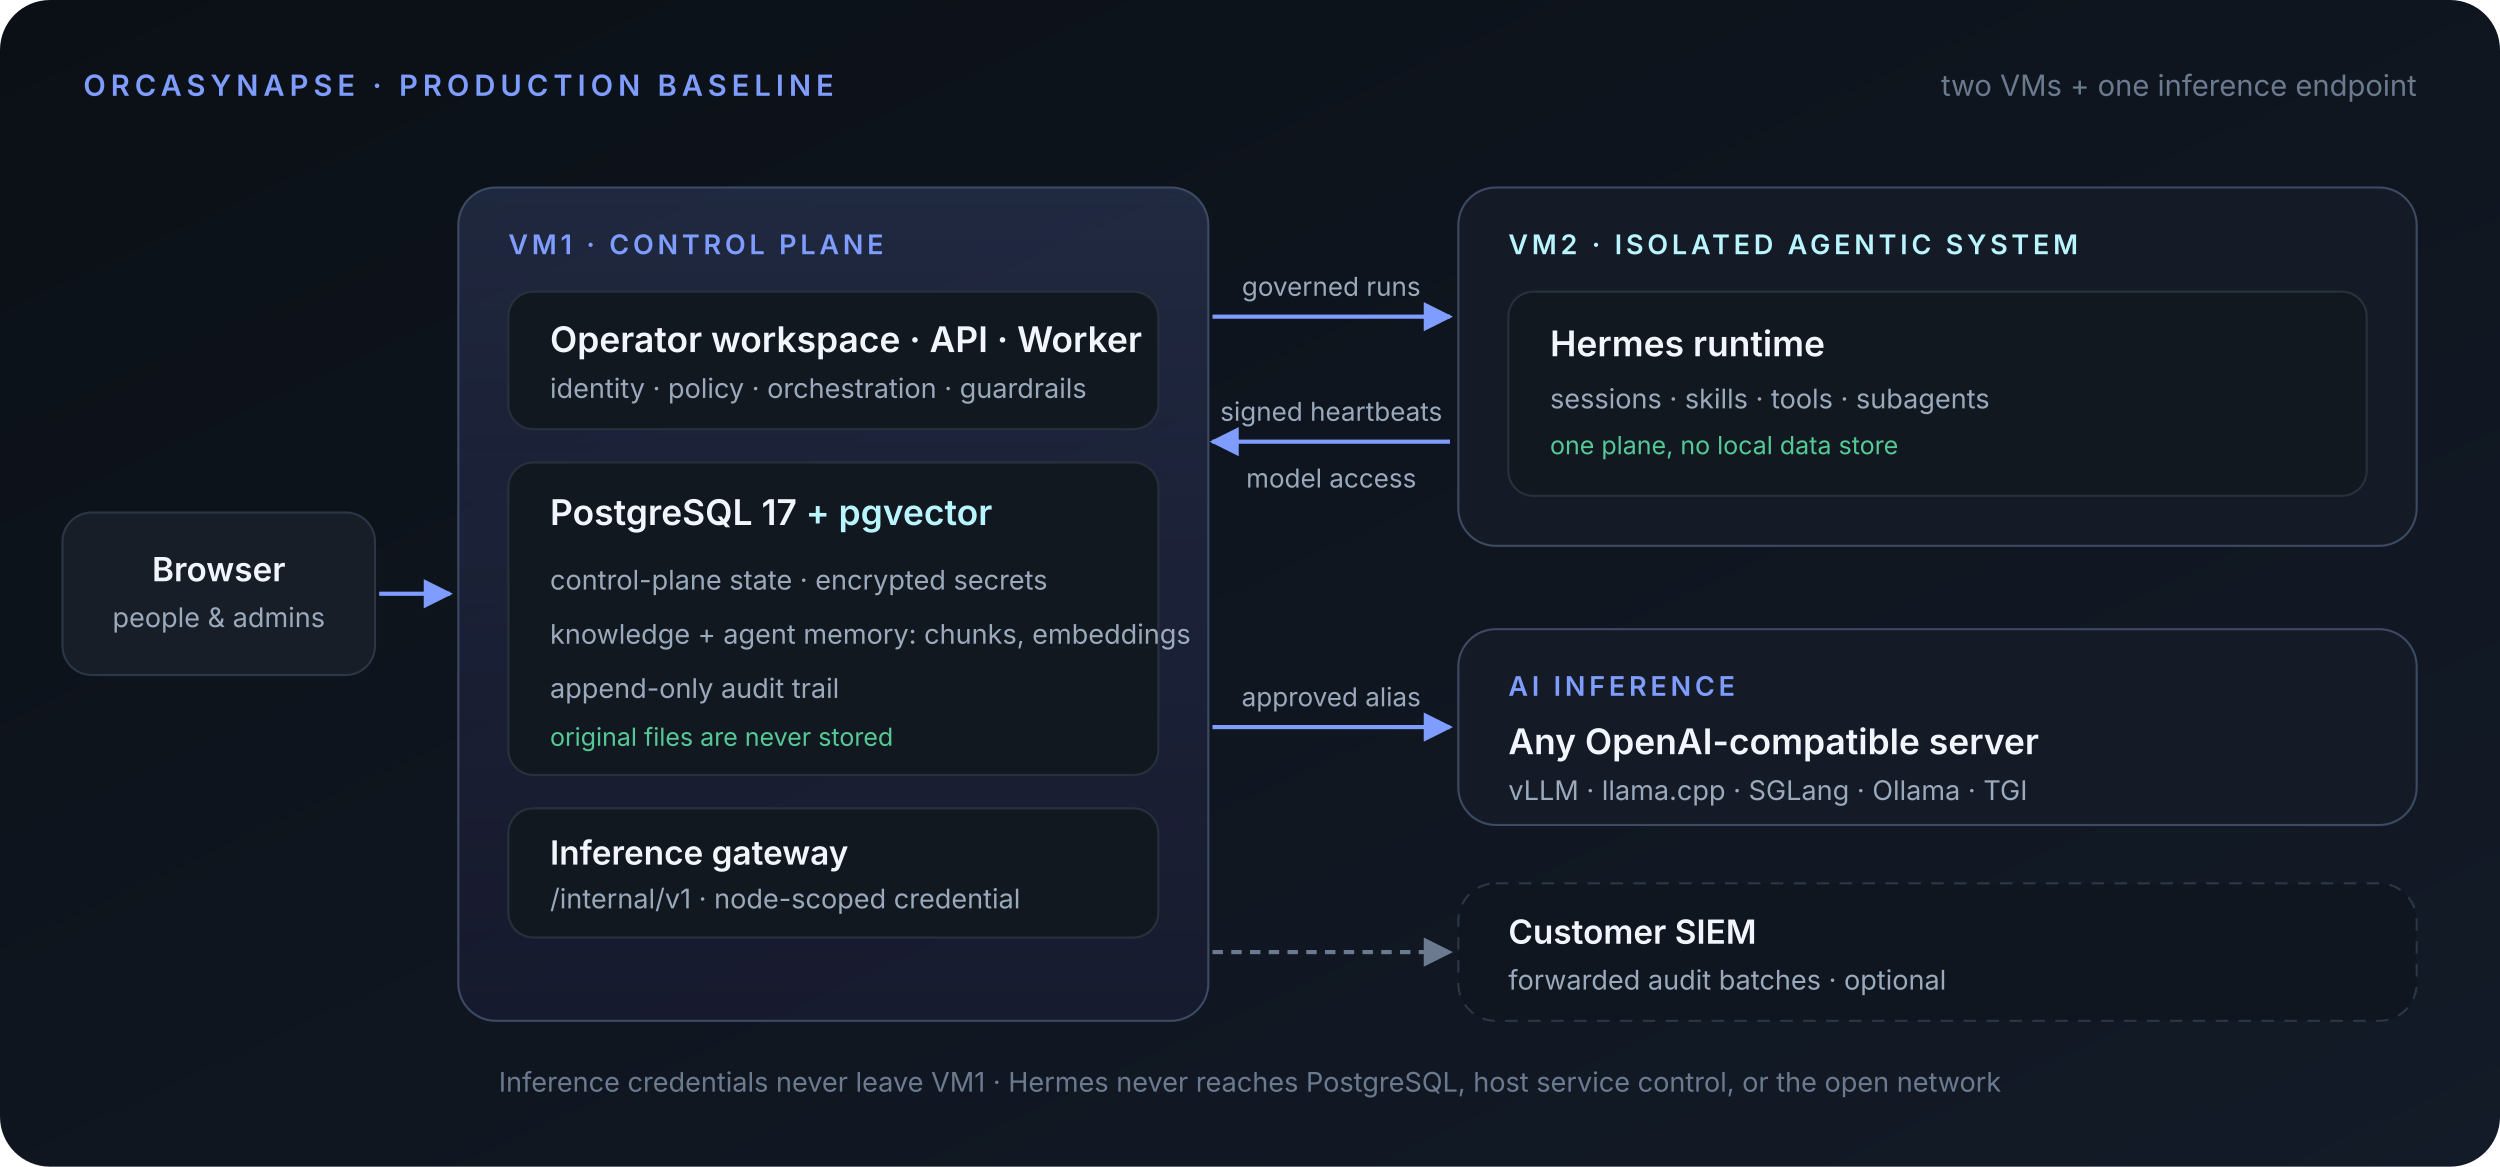
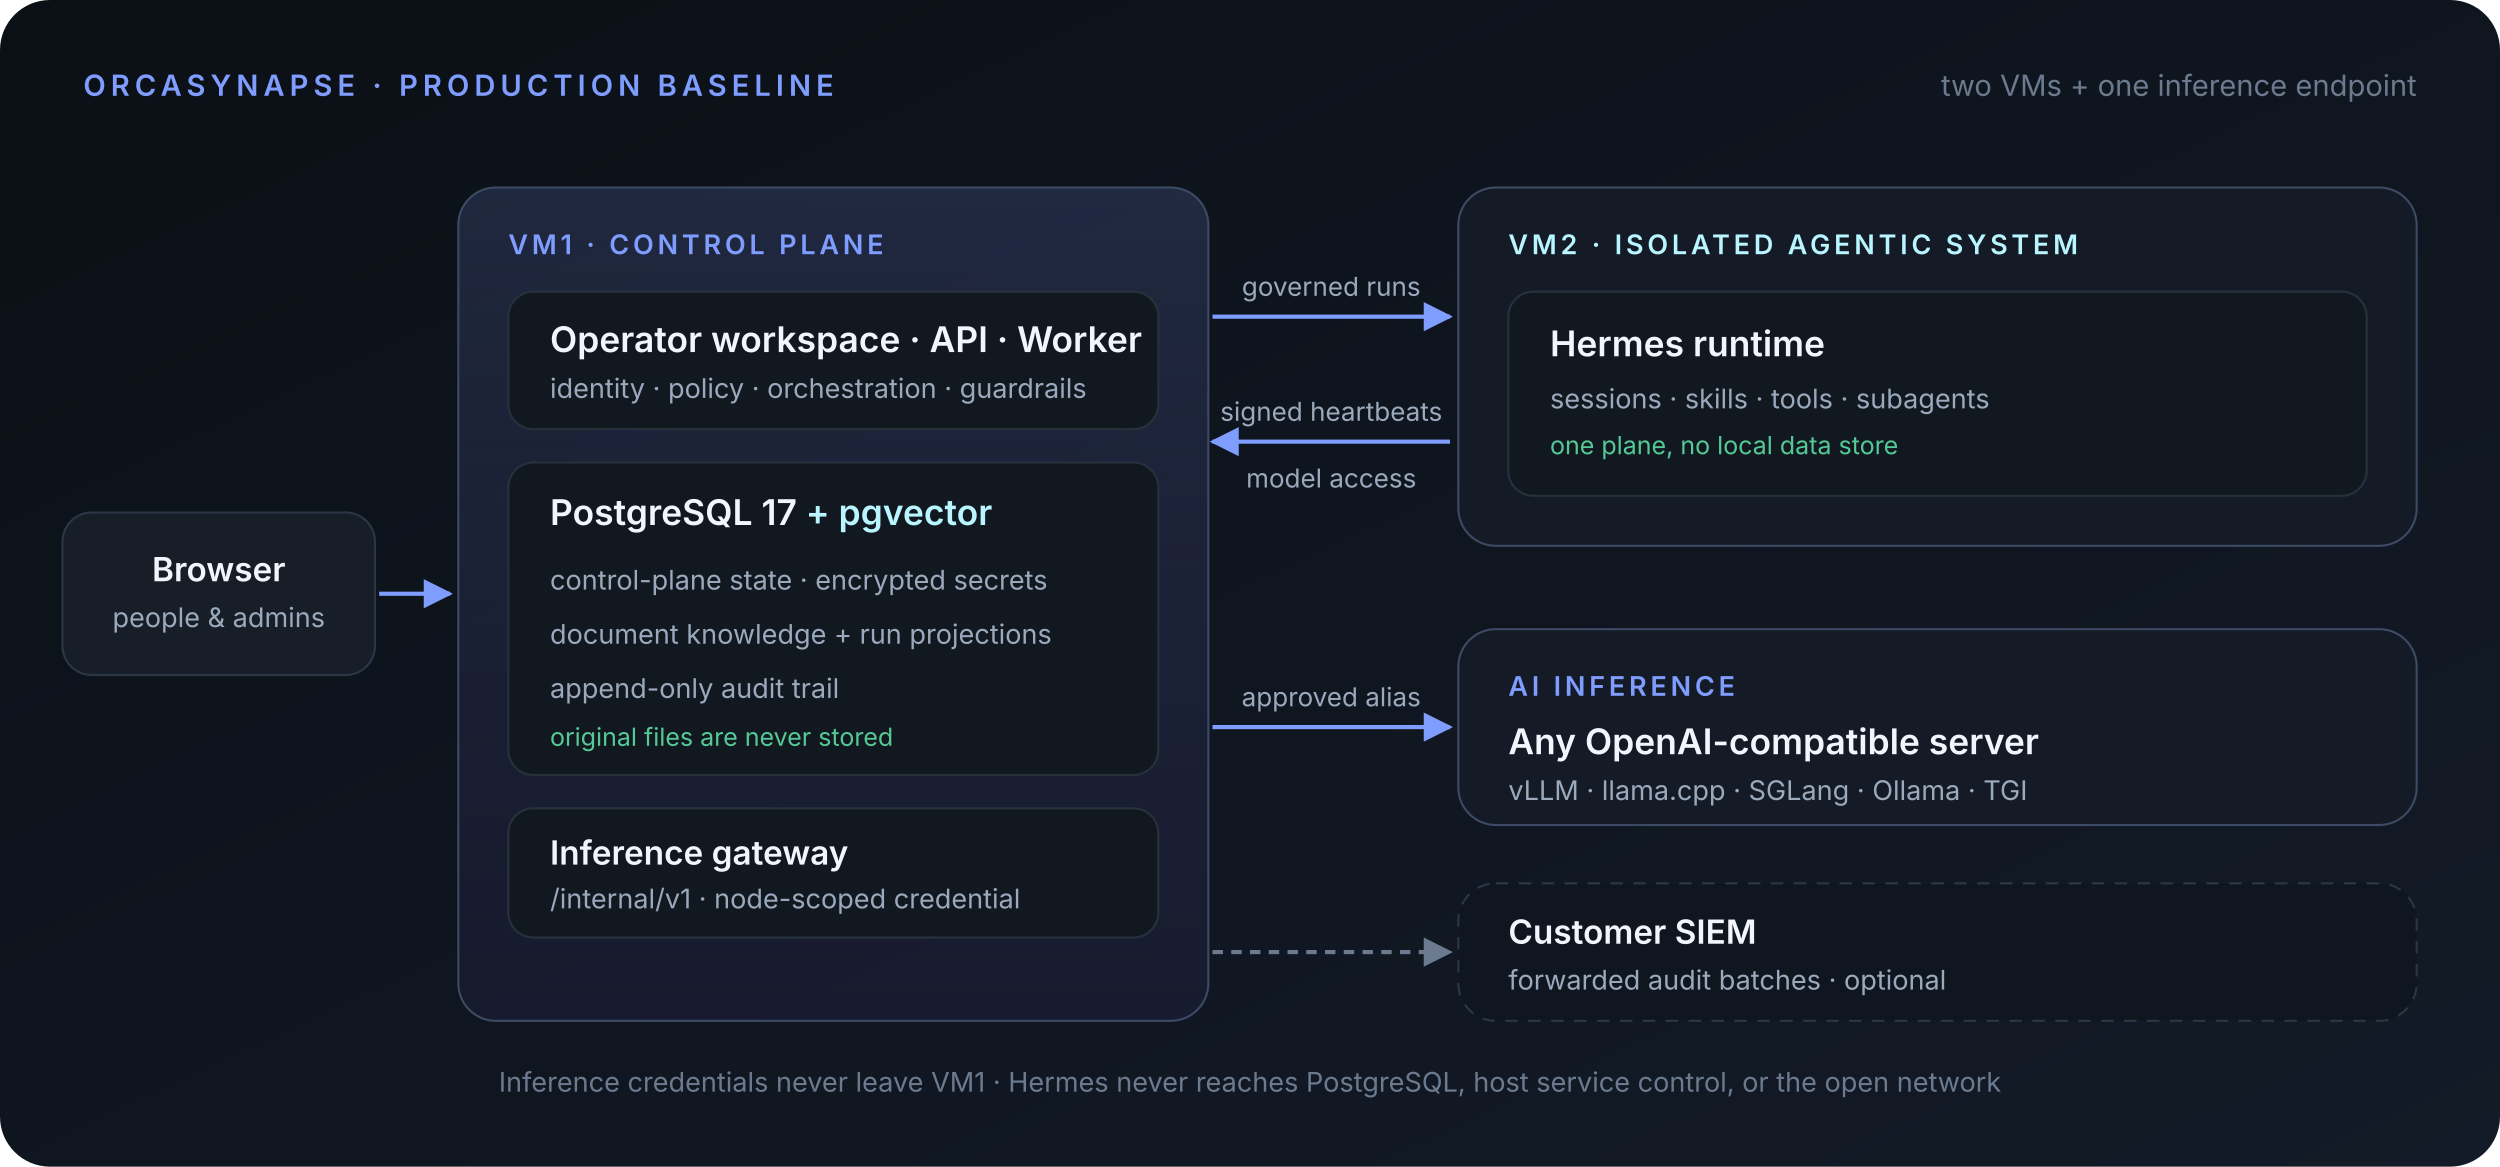
<svg xmlns="http://www.w3.org/2000/svg" width="1200" height="560" viewBox="0 0 1200 560" role="img" aria-labelledby="title description" font-family="Inter, Segoe UI, Helvetica, Arial, sans-serif">
  <defs>
    <linearGradient id="bg" x1="0" y1="0" x2="1" y2="1">
      <stop offset="0" stop-color="#0b1016" />
      <stop offset="1" stop-color="#131b28" />
    </linearGradient>
    <linearGradient id="vm1" x1="0" y1="0" x2="0" y2="1">
      <stop offset="0" stop-color="#7f9cff" stop-opacity=".16" />
      <stop offset="1" stop-color="#7457df" stop-opacity=".07" />
    </linearGradient>
    <marker id="head" viewBox="0 0 10 10" refX="9" refY="5" markerWidth="7" markerHeight="7" orient="auto-start-reverse">
      <path d="M0 0 L10 5 L0 10 Z" fill="#7f9cff" />
    </marker>
    <marker id="headMuted" viewBox="0 0 10 10" refX="9" refY="5" markerWidth="7" markerHeight="7" orient="auto-start-reverse">
      <path d="M0 0 L10 5 L0 10 Z" fill="#6b7a8f" />
    </marker>
  </defs>
  <rect width="1200" height="560" rx="24" fill="url(#bg)" />
  <text x="40" y="46" fill="#7f9cff" font-size="14" font-weight="600" letter-spacing="2.4">ORCASYNAPSE · PRODUCTION BASELINE</text>
  <text x="1160" y="46" fill="#6b7a8f" font-size="14" text-anchor="end">two VMs + one inference endpoint</text>
  <rect x="30" y="246" width="150" height="78" rx="14" fill="#171e27" stroke="#2b3646" />
  <text x="105" y="279" fill="#f2f5fb" font-size="16" font-weight="600" text-anchor="middle">Browser</text>
  <text x="105" y="301" fill="#9aa9bc" font-size="13" text-anchor="middle">people &amp; admins</text>
  <line x1="182" y1="285" x2="216" y2="285" stroke="#7f9cff" stroke-width="2" marker-end="url(#head)" />
  <rect x="220" y="90" width="360" height="400" rx="18" fill="url(#vm1)" stroke="#3c4a63" />
  <text x="244" y="122" fill="#7f9cff" font-size="13" font-weight="600" letter-spacing="1.8">VM1 · CONTROL PLANE</text>
  <rect x="244" y="140" width="312" height="66" rx="12" fill="#121820" stroke="#27313c" />
  <text x="264" y="169" fill="#f2f5fb" font-size="17" font-weight="600">Operator workspace · API · Worker</text>
  <text x="264" y="191" fill="#9aa9bc" font-size="13">identity · policy · orchestration · guardrails</text>
  <rect x="244" y="222" width="312" height="150" rx="12" fill="#121820" stroke="#27313c" />
  <text x="264" y="252" fill="#f2f5fb" font-size="17" font-weight="600">PostgreSQL 17 <tspan fill="#b9f5ff">+ pgvector</tspan>
  </text>
  <text x="264" y="283" fill="#9aa9bc" font-size="13">control-plane state · encrypted secrets</text>
-   <text x="264" y="309" fill="#9aa9bc" font-size="13">knowledge + agent memory: chunks, embeddings</text>
+   <text x="264" y="309" fill="#9aa9bc" font-size="13">document knowledge + run projections</text>
  <text x="264" y="335" fill="#9aa9bc" font-size="13">append-only audit trail</text>
  <text x="264" y="358" fill="#54c995" font-size="12">original files are never stored</text>
  <rect x="244" y="388" width="312" height="62" rx="12" fill="#121820" stroke="#27313c" />
  <text x="264" y="415" fill="#f2f5fb" font-size="16" font-weight="600">Inference gateway</text>
  <text x="264" y="436" fill="#9aa9bc" font-size="13">/internal/v1 · node-scoped credential</text>
  <rect x="700" y="90" width="460" height="172" rx="18" fill="#141b26" stroke="#3c4a63" />
  <text x="724" y="122" fill="#b9f5ff" font-size="13" font-weight="600" letter-spacing="1.8">VM2 · ISOLATED AGENTIC SYSTEM</text>
  <rect x="724" y="140" width="412" height="98" rx="12" fill="#121820" stroke="#27313c" />
  <text x="744" y="171" fill="#f2f5fb" font-size="17" font-weight="600">Hermes runtime</text>
  <text x="744" y="196" fill="#9aa9bc" font-size="13">sessions · skills · tools · subagents</text>
  <text x="744" y="218" fill="#54c995" font-size="12">one plane, no local data store</text>
  <rect x="700" y="302" width="460" height="94" rx="18" fill="#141b26" stroke="#3c4a63" />
  <text x="724" y="334" fill="#7f9cff" font-size="13" font-weight="600" letter-spacing="1.8">AI INFERENCE</text>
  <text x="724" y="362" fill="#f2f5fb" font-size="17" font-weight="600">Any OpenAI-compatible server</text>
  <text x="724" y="384" fill="#9aa9bc" font-size="13">vLLM · llama.cpp · SGLang · Ollama · TGI</text>
  <rect x="700" y="424" width="460" height="66" rx="18" fill="#10161f" stroke="#2b3646" stroke-dasharray="6 5" />
  <text x="724" y="453" fill="#f2f5fb" font-size="16" font-weight="600">Customer SIEM</text>
  <text x="724" y="475" fill="#9aa9bc" font-size="13">forwarded audit batches · optional</text>
  <line x1="582" y1="152" x2="696" y2="152" stroke="#7f9cff" stroke-width="2" marker-end="url(#head)" />
  <text x="639" y="142" fill="#9aa9bc" font-size="12.5" text-anchor="middle">governed runs</text>
  <line x1="696" y1="212" x2="582" y2="212" stroke="#7f9cff" stroke-width="2" marker-end="url(#head)" />
  <text x="639" y="202" fill="#9aa9bc" font-size="12.5" text-anchor="middle">signed heartbeats</text>
  <text x="639" y="234" fill="#9aa9bc" font-size="12.5" text-anchor="middle">model access</text>
  <line x1="582" y1="349" x2="696" y2="349" stroke="#7f9cff" stroke-width="2" marker-end="url(#head)" />
  <text x="639" y="339" fill="#9aa9bc" font-size="12.5" text-anchor="middle">approved alias</text>
  <line x1="582" y1="457" x2="696" y2="457" stroke="#6b7a8f" stroke-width="2" stroke-dasharray="5 4" marker-end="url(#headMuted)" />
  <text x="600" y="524" fill="#6b7a8f" font-size="13" text-anchor="middle">Inference credentials never leave VM1 · Hermes never reaches PostgreSQL, host service control, or the open network</text>
</svg>
